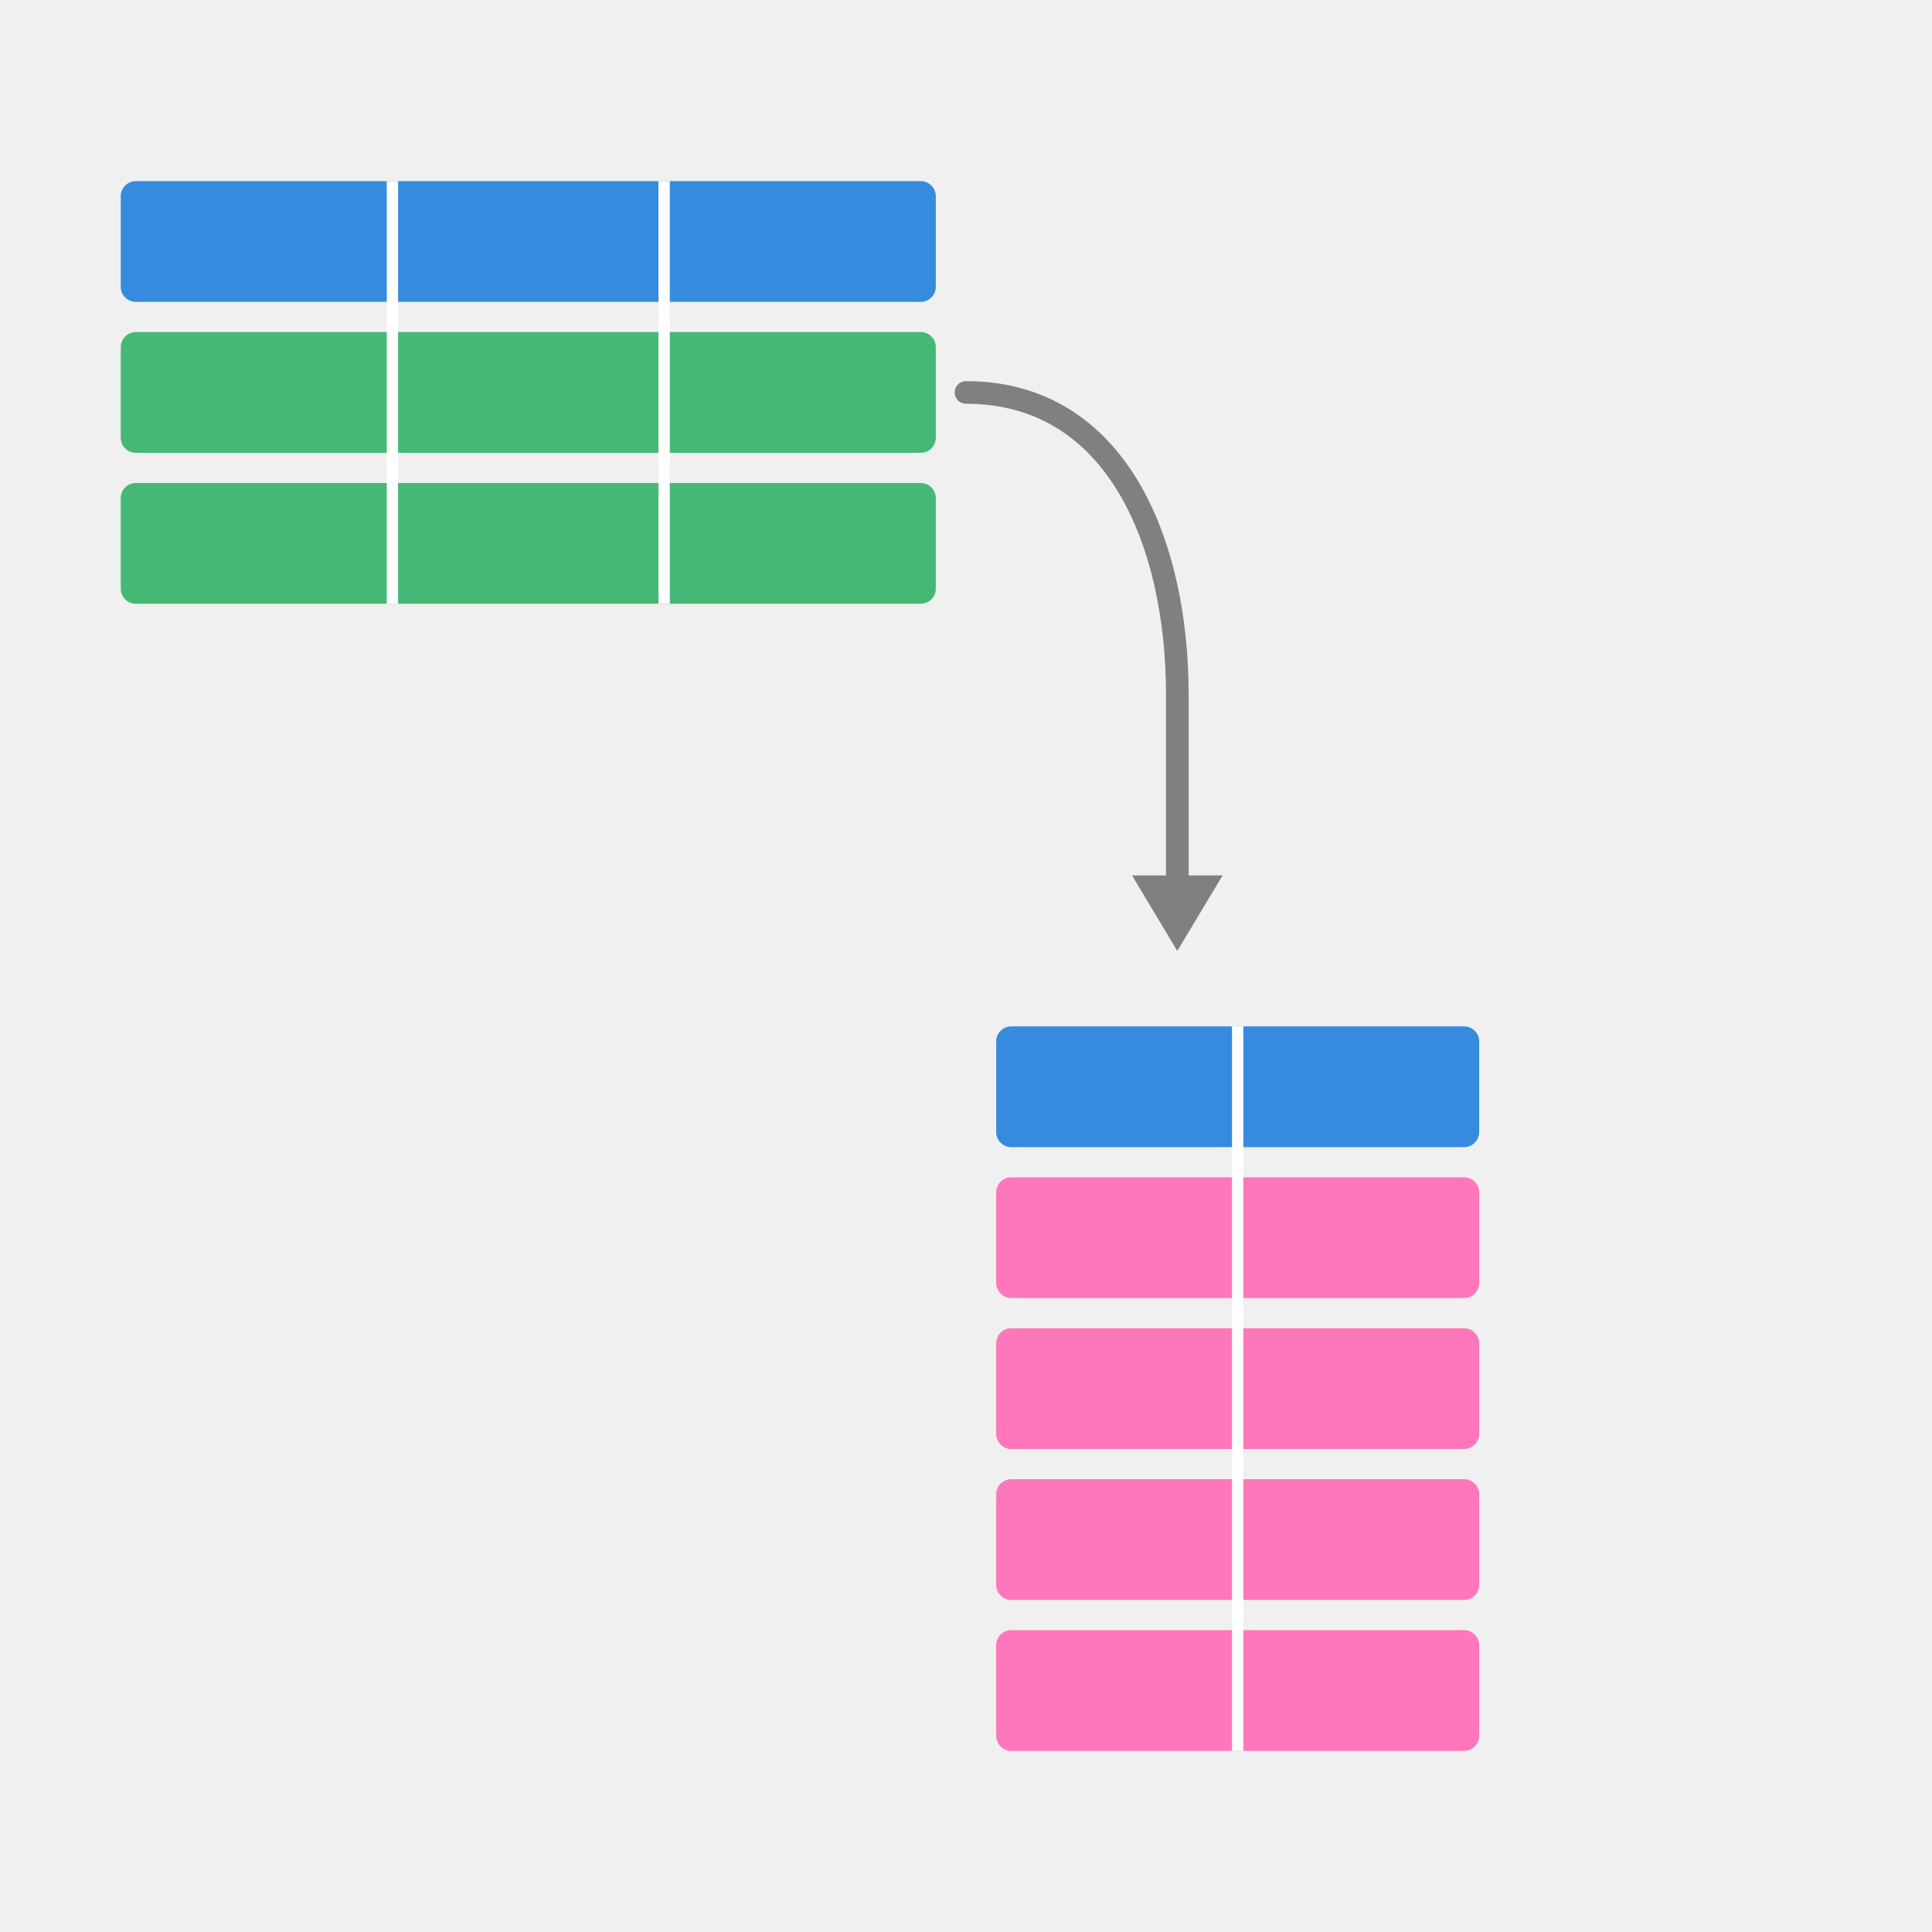
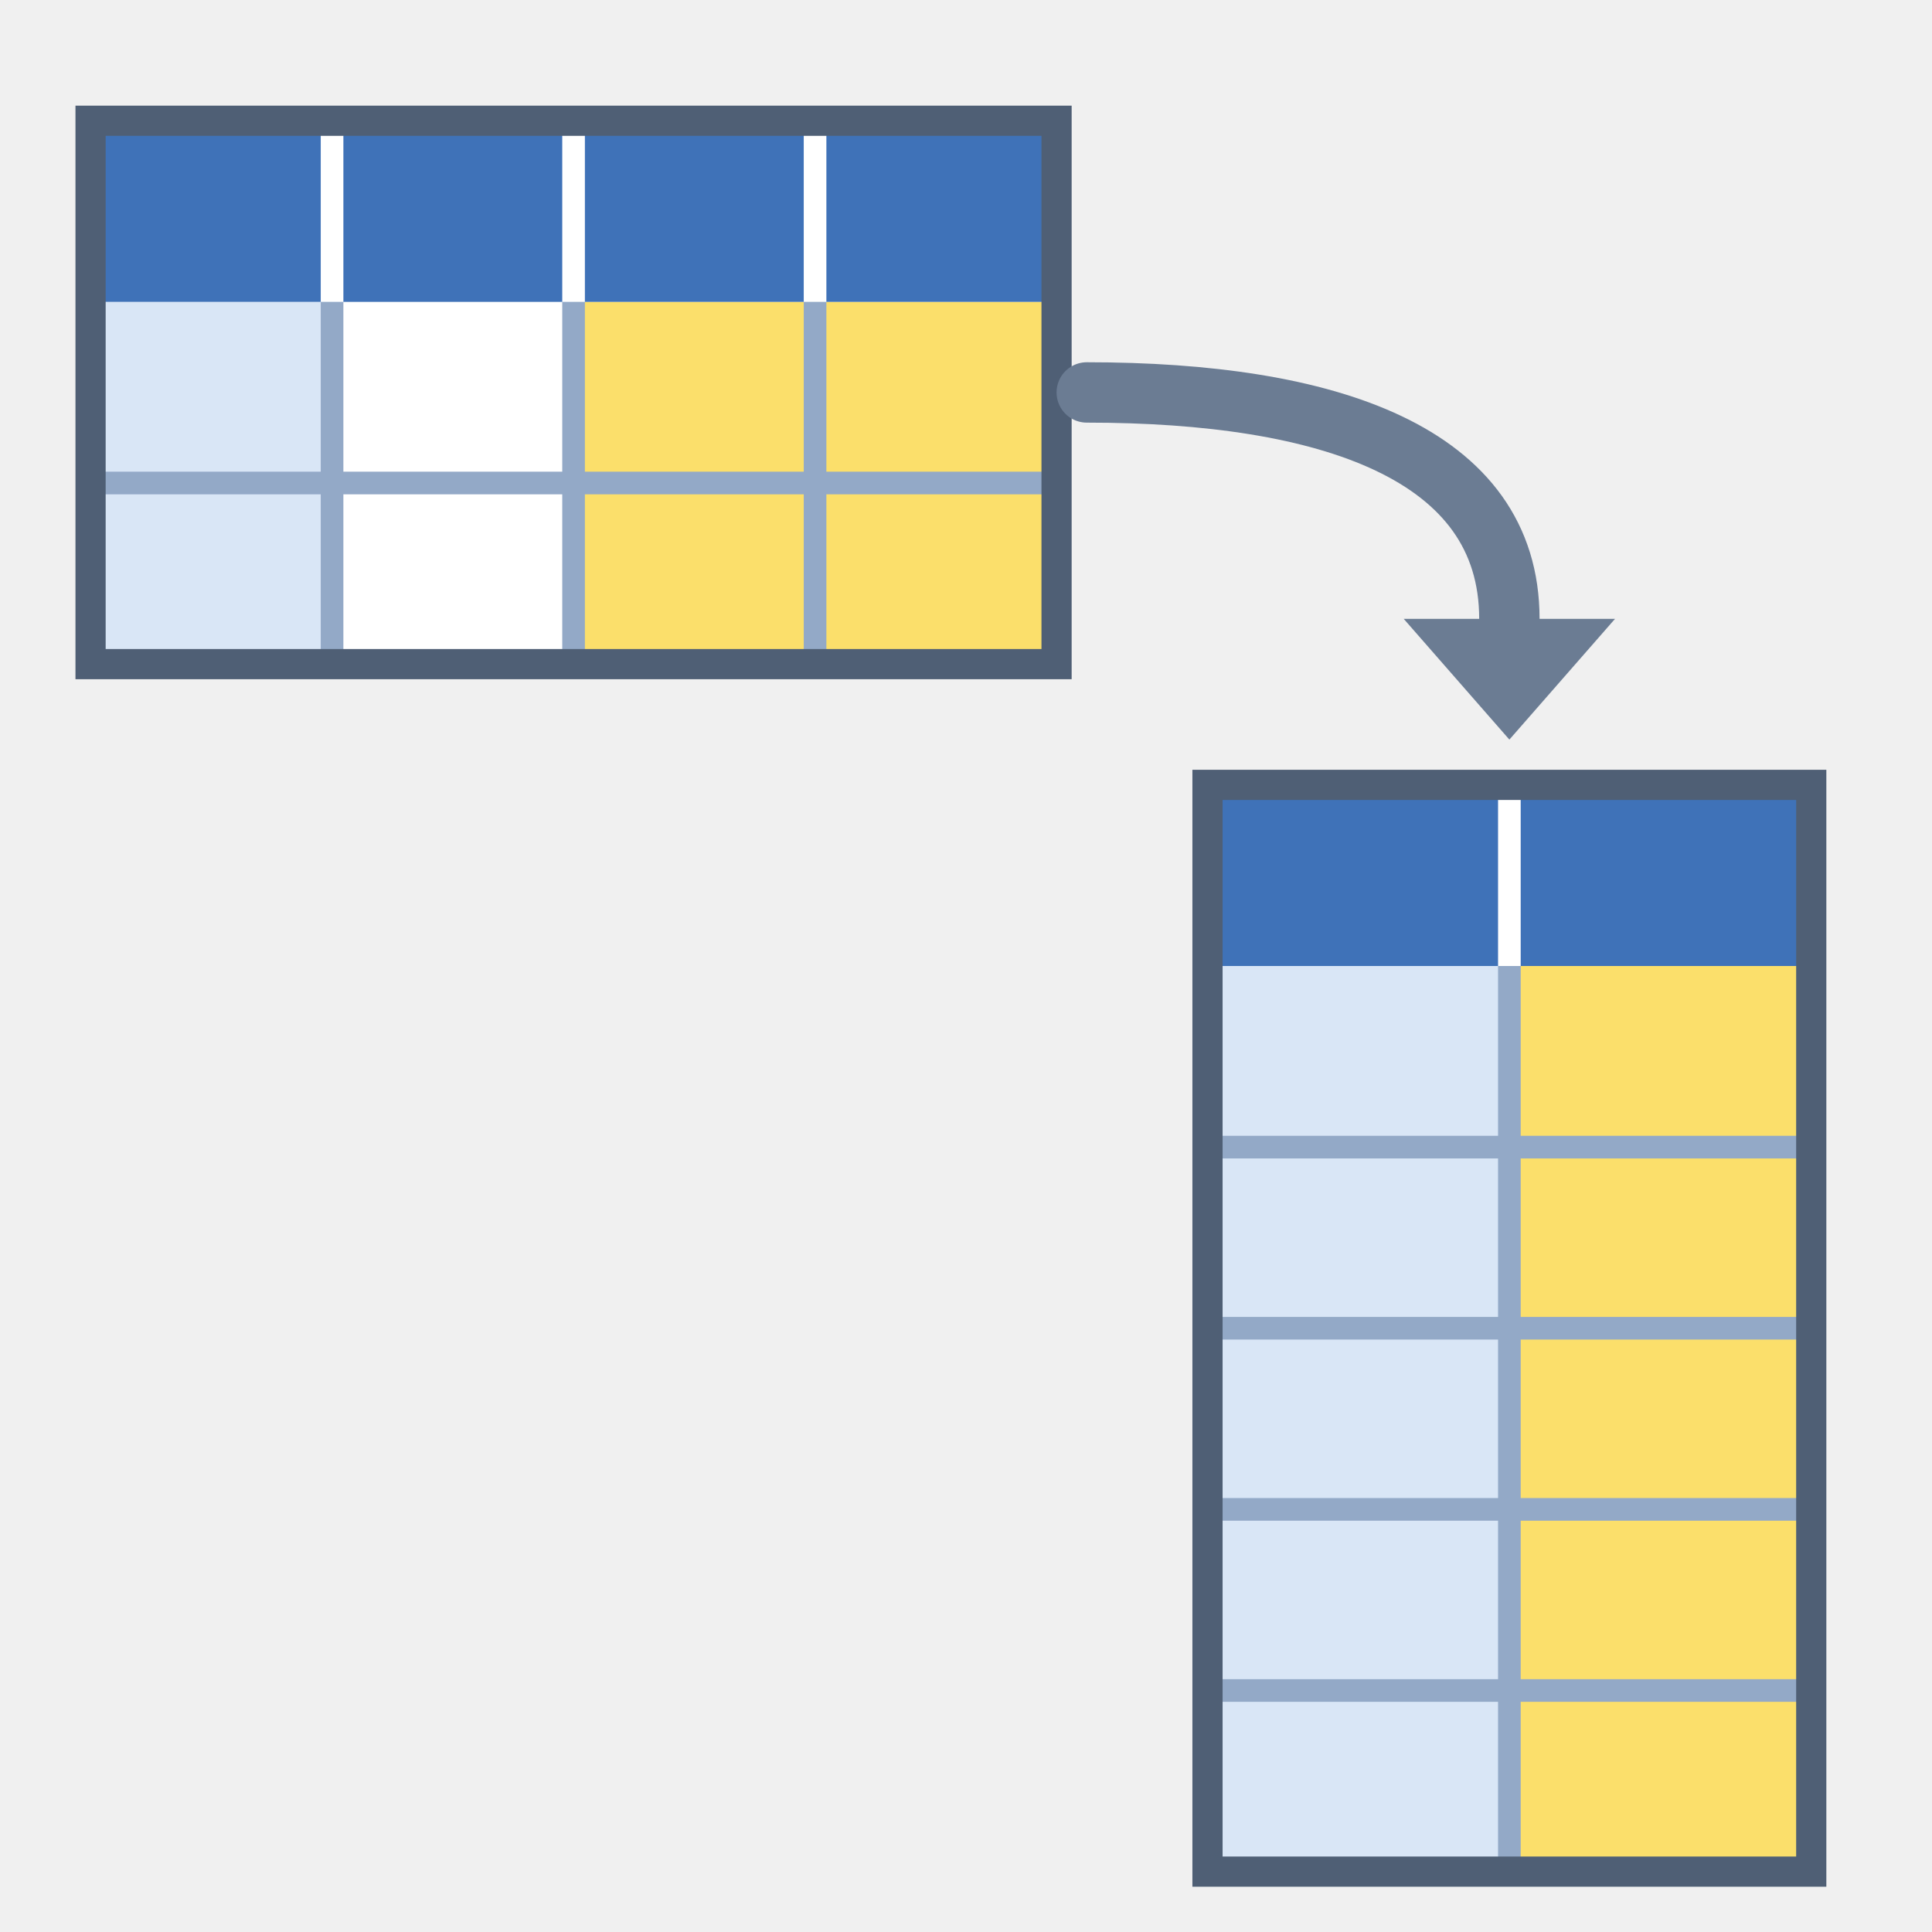
- <svg xmlns="http://www.w3.org/2000/svg" viewBox="0 0 256 256" width="256" height="256" version="1.1" id="svg8">
-   <defs id="defs8" />
-   <rect x="16" y="24" width="108" height="16" rx="2" fill="#2E86DE" opacity="0.95" id="rect1" />
-   <rect x="16" y="44" width="108" height="16" rx="2" fill="#27AE60" opacity="0.85" id="rect2" />
-   <rect x="16" y="64" width="108" height="16" rx="2" fill="#27AE60" opacity="0.85" id="rect3" />
-   <line x1="52" y1="24" x2="52" y2="80" stroke="white" stroke-width="1.5" id="line3" />
-   <line x1="88" y1="24" x2="88" y2="80" stroke="white" stroke-width="1.5" id="line4" />
-   <path d="M 128 52 C 148 52, 156 72, 156 92 L 156 120" fill="none" stroke="#808080" stroke-width="3" stroke-linecap="round" id="path4" />
-   <polygon points="156,126 150,116 162,116" fill="#808080" id="polygon4" />
-   <rect x="132" y="136" width="64" height="16" rx="2" fill="#2E86DE" opacity="0.95" id="rect4" />
-   <rect x="132" y="156" width="64" height="16" rx="2" fill="#F0A68C" opacity="0.9" id="rect5" style="fill:#ff69b4;fill-opacity:1" />
-   <rect x="132" y="176" width="64" height="16" rx="2" fill="#F0A68C" opacity="0.9" id="rect6" style="fill:#ff69b4;fill-opacity:1" />
-   <rect x="132" y="196" width="64" height="16" rx="2" fill="#F0A68C" opacity="0.9" id="rect7" style="fill:#ff69b4;fill-opacity:1" />
-   <rect x="132" y="216" width="64" height="16" rx="2" fill="#F0A68C" opacity="0.9" id="rect8" style="fill:#ff69b4;fill-opacity:1" />
-   <line x1="164" y1="136" x2="164" y2="232" stroke="white" stroke-width="1.5" id="line8" />
+ <svg xmlns="http://www.w3.org/2000/svg" viewBox="0 0 256 256" width="256" height="256">
+   <g>
+     <rect x="12" y="16" width="128" height="72" fill="#FFFFFF" />
+     <rect x="12" y="40" width="32" height="48" fill="#D9E6F6" />
+     <rect x="76" y="40" width="32" height="48" fill="#FBDF6B" />
+     <rect x="108" y="40" width="32" height="48" fill="#FBDF6B" />
+     <rect x="12" y="16" width="128" height="24" fill="#3F72B8" />
+     <line x1="12" y1="64" x2="140" y2="64" stroke="#93A9C7" stroke-width="3" />
+     <line x1="44" y1="40" x2="44" y2="88" stroke="#93A9C7" stroke-width="3" />
+     <line x1="44" y1="16" x2="44" y2="40" stroke="#FFFFFF" stroke-width="3" />
+     <line x1="76" y1="40" x2="76" y2="88" stroke="#93A9C7" stroke-width="3" />
+     <line x1="76" y1="16" x2="76" y2="40" stroke="#FFFFFF" stroke-width="3" />
+     <line x1="108" y1="40" x2="108" y2="88" stroke="#93A9C7" stroke-width="3" />
+     <line x1="108" y1="16" x2="108" y2="40" stroke="#FFFFFF" stroke-width="3" />
+     <rect x="12" y="16" width="128" height="72" fill="none" stroke="#4F5F75" stroke-width="4" />
+   </g>
+   <path d="M 144 52 C 176 52, 200 60, 200 82" fill="none" stroke="#6B7C93" stroke-width="8" stroke-linecap="round" />
+   <polygon points="186,82 214,82 200,98" fill="#6B7C93" />
+   <g>
+     <rect x="160" y="104" width="80" height="144" fill="#FFFFFF" />
+     <rect x="160" y="128" width="40" height="120" fill="#D9E6F6" />
+     <rect x="200" y="128" width="40" height="120" fill="#FBDF6B" />
+     <rect x="160" y="104" width="80" height="24" fill="#3F72B8" />
+     <line x1="160" y1="152" x2="240" y2="152" stroke="#93A9C7" stroke-width="3" />
+     <line x1="160" y1="176" x2="240" y2="176" stroke="#93A9C7" stroke-width="3" />
+     <line x1="160" y1="200" x2="240" y2="200" stroke="#93A9C7" stroke-width="3" />
+     <line x1="160" y1="224" x2="240" y2="224" stroke="#93A9C7" stroke-width="3" />
+     <line x1="200" y1="128" x2="200" y2="248" stroke="#93A9C7" stroke-width="3" />
+     <line x1="200" y1="104" x2="200" y2="128" stroke="#FFFFFF" stroke-width="3" />
+     <rect x="160" y="104" width="80" height="144" fill="none" stroke="#4F5F75" stroke-width="4" />
+   </g>
</svg>
